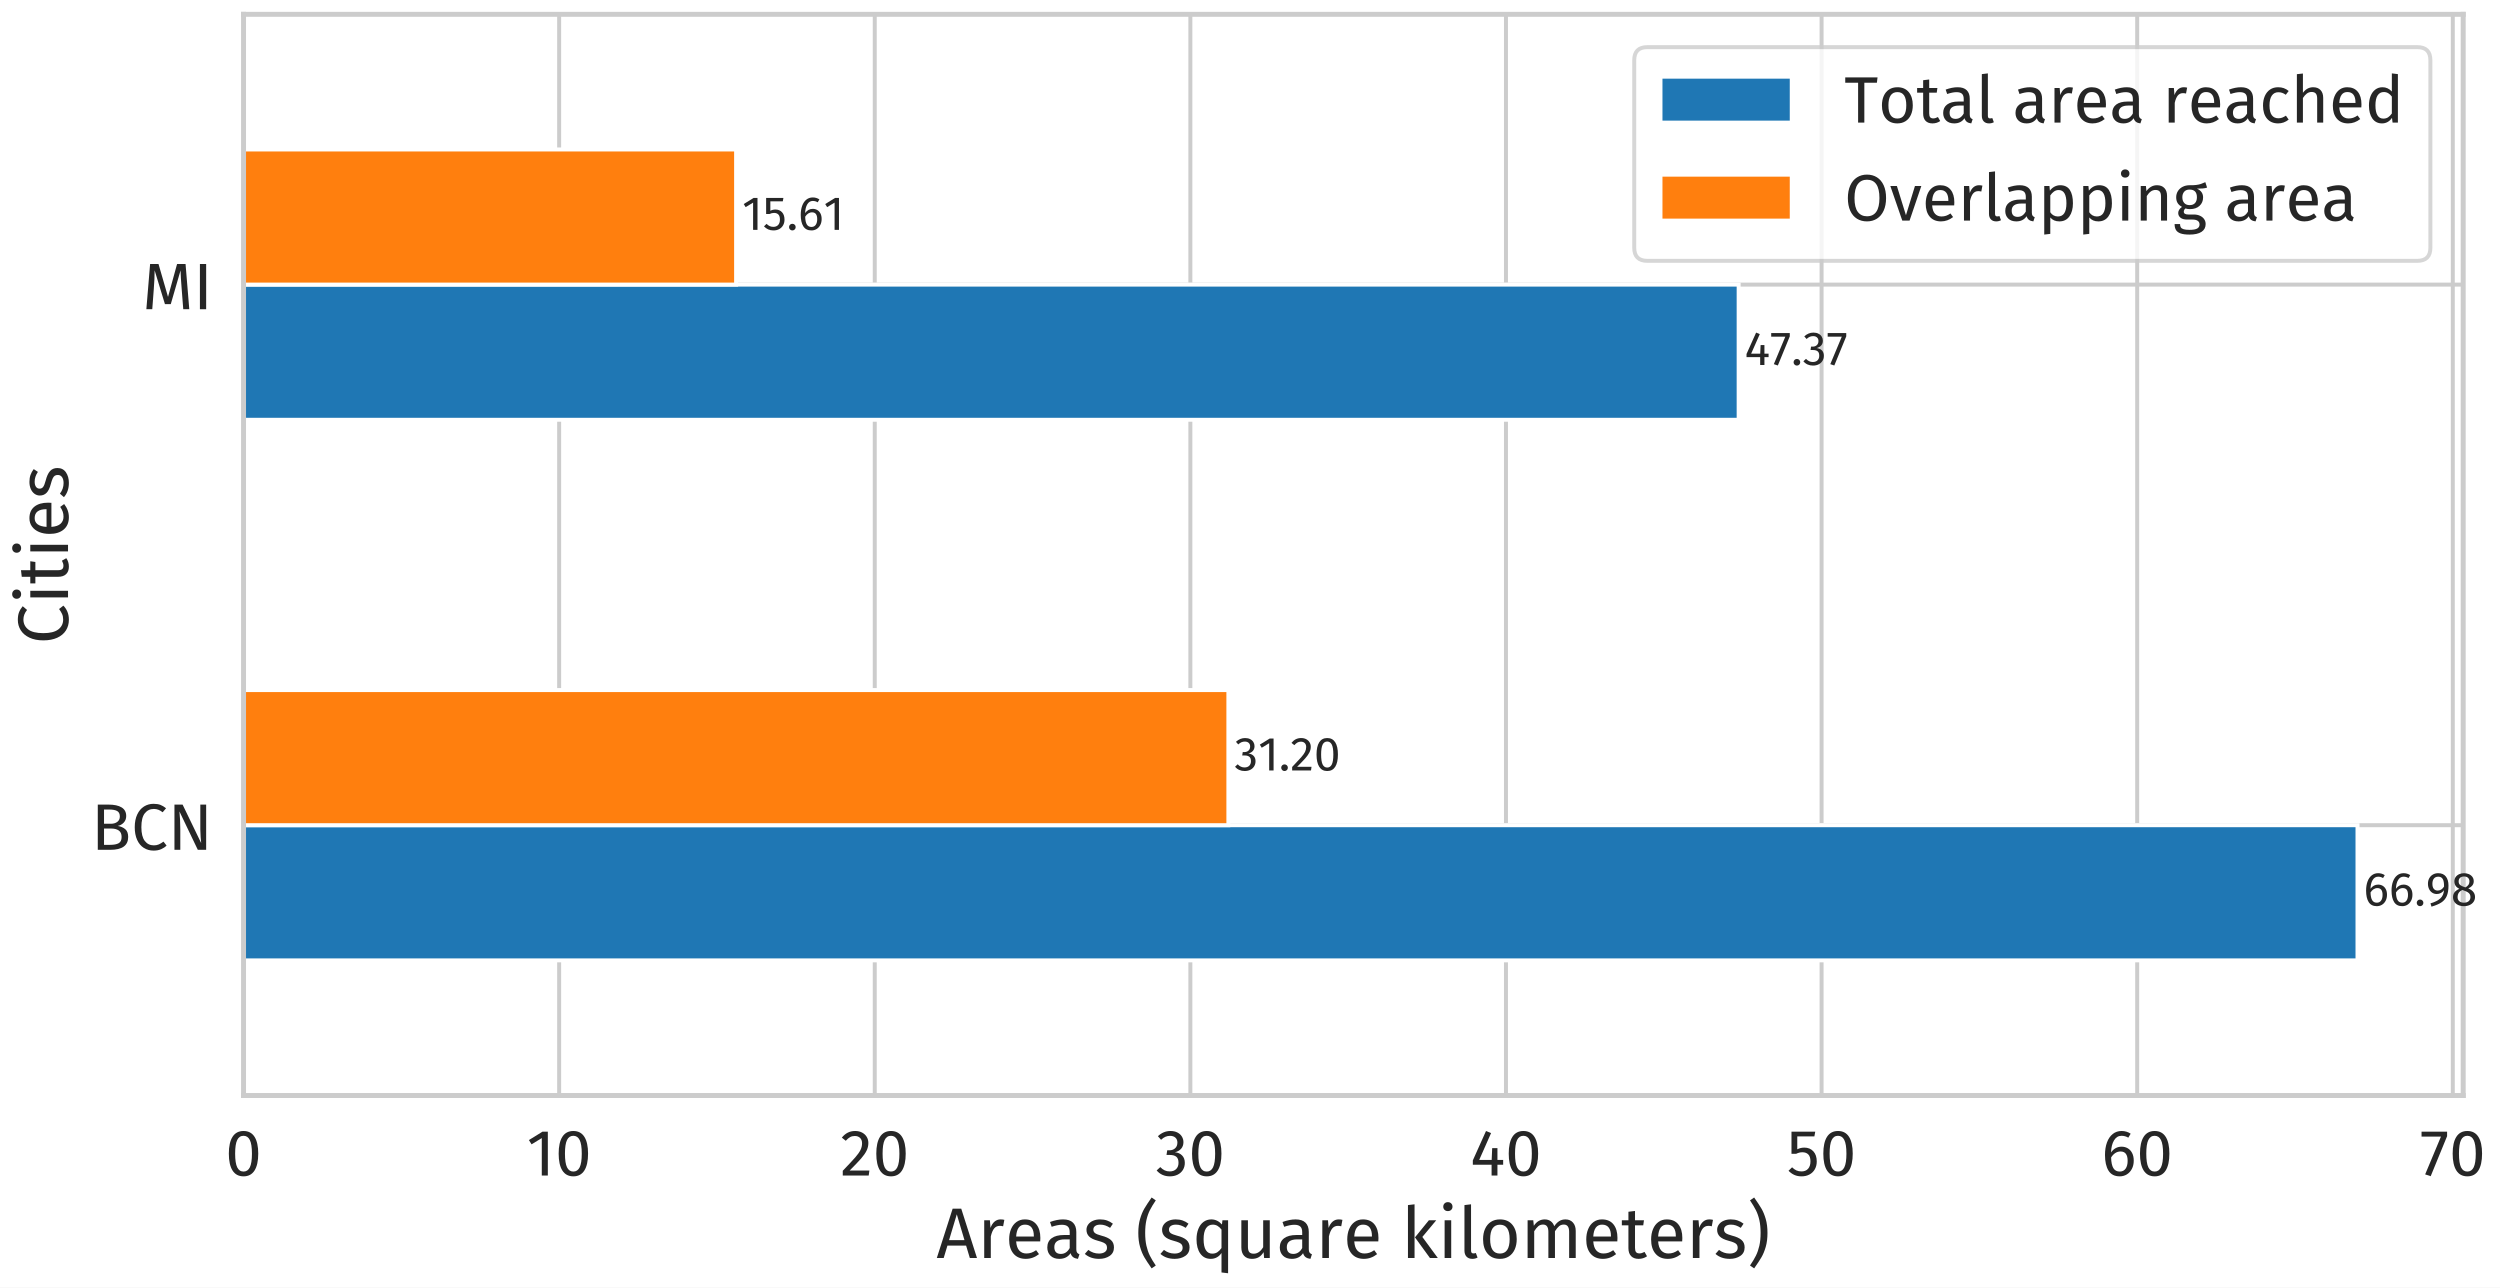
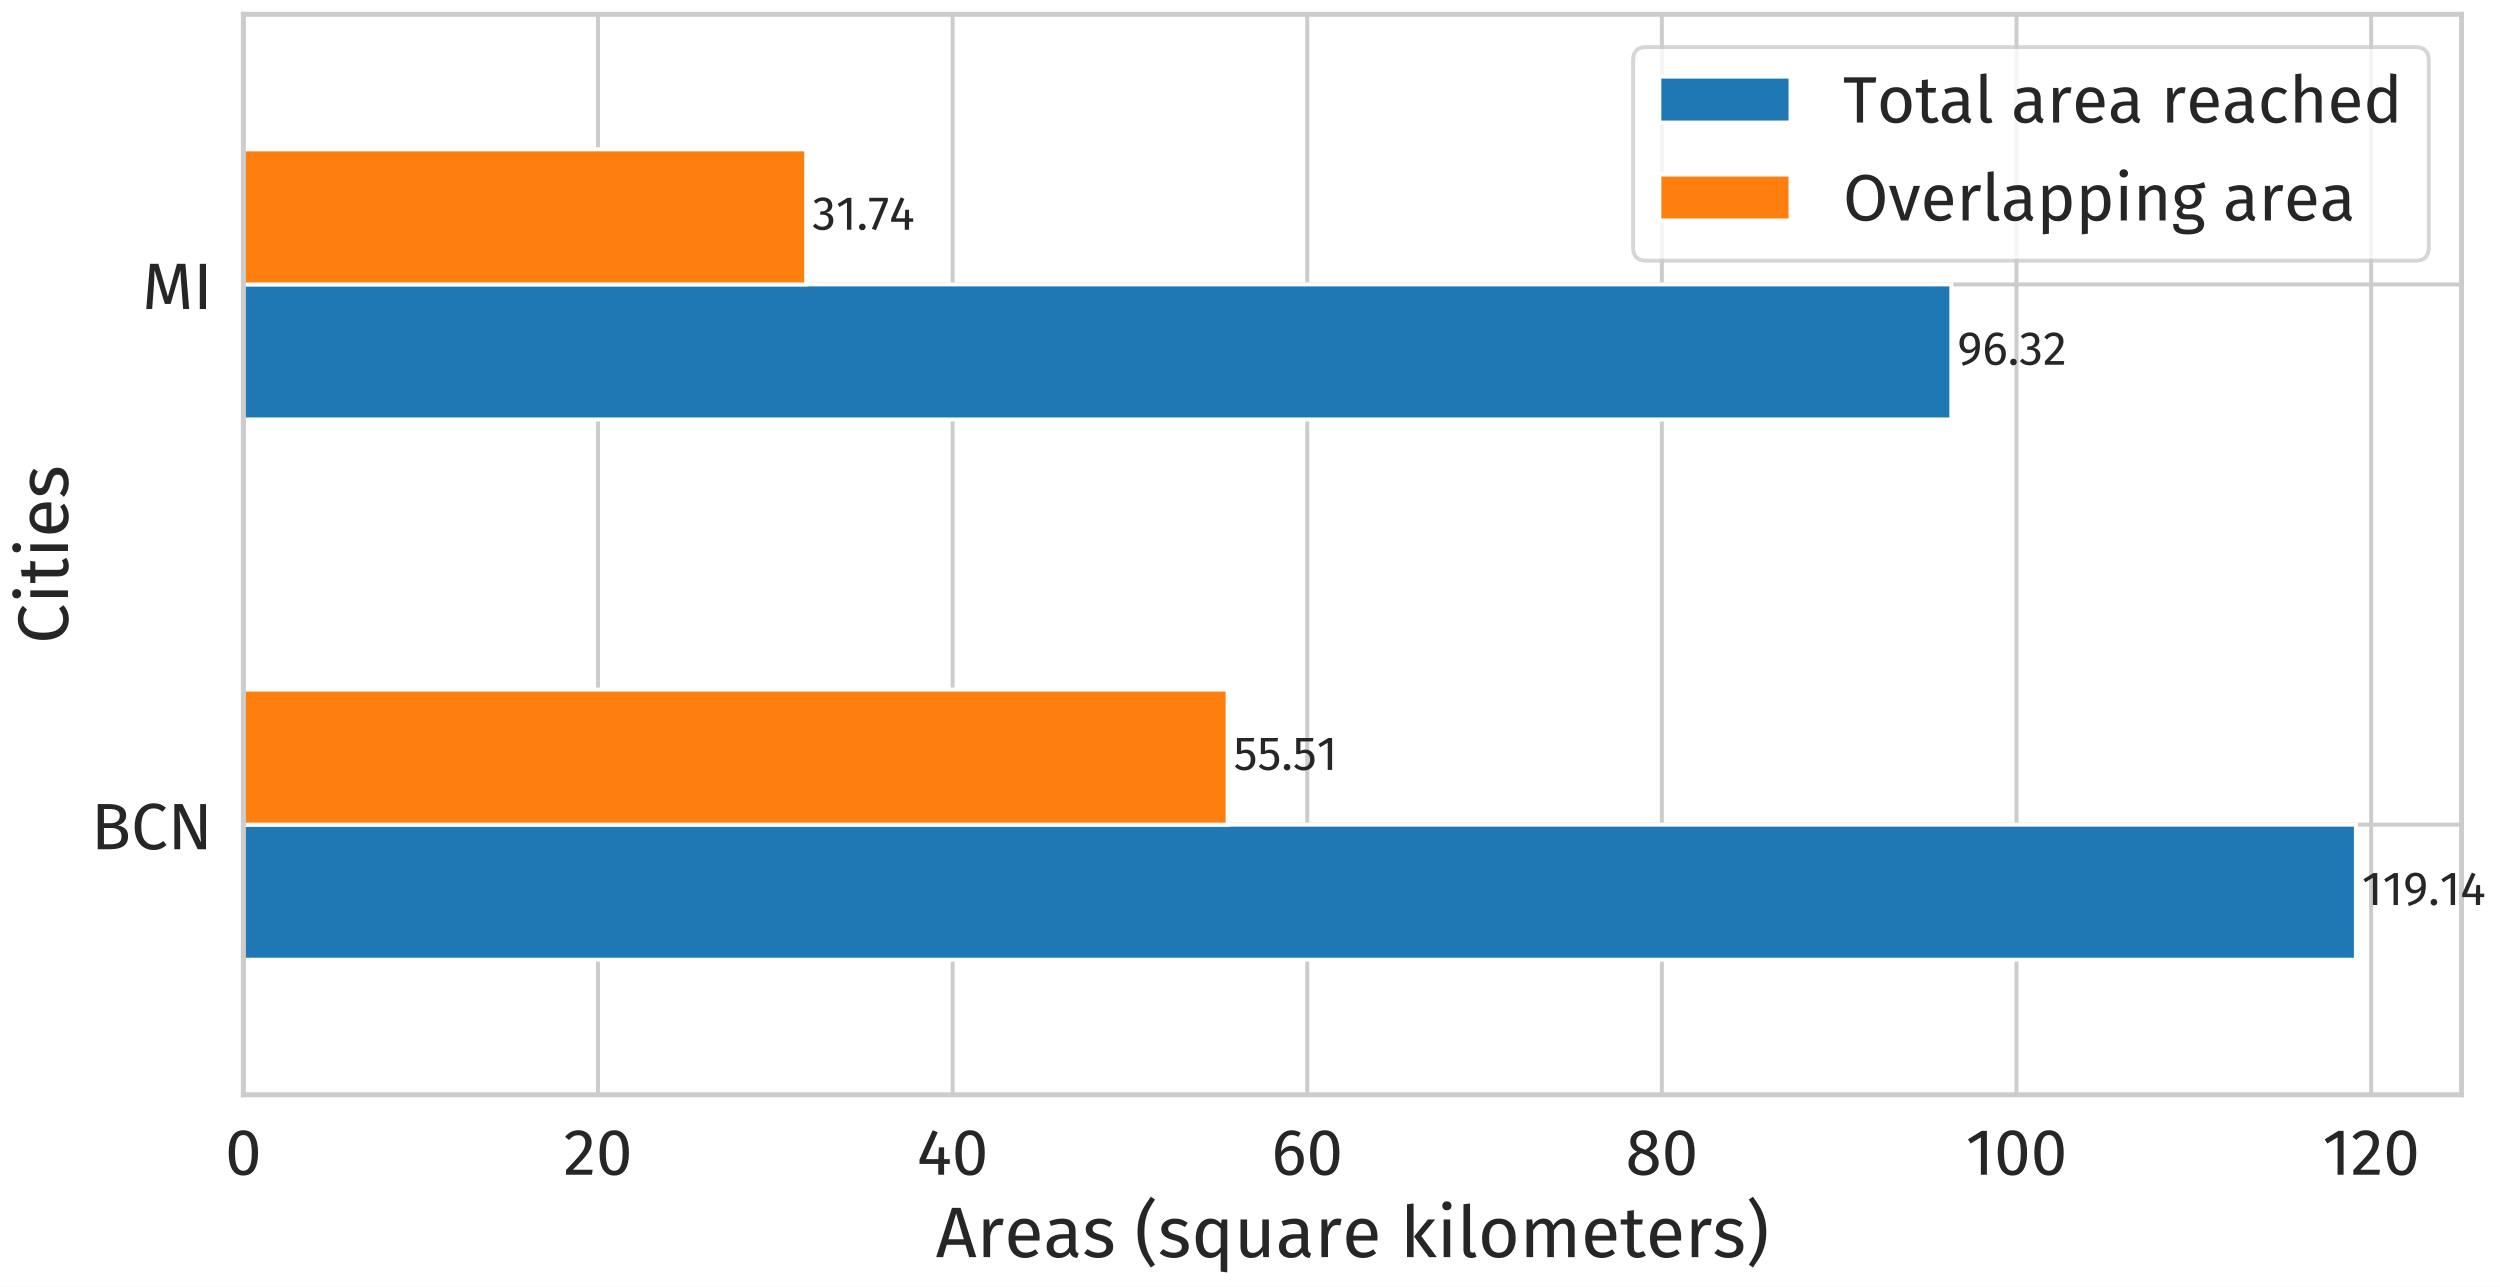
- <svg xmlns="http://www.w3.org/2000/svg" xmlns:xlink="http://www.w3.org/1999/xlink" height="647.365pt" version="1.1" viewBox="0 0 1256.951 647.365" width="1256.951pt">
+ <svg xmlns="http://www.w3.org/2000/svg" xmlns:xlink="http://www.w3.org/1999/xlink" height="647.365pt" version="1.1" viewBox="0 0 1257.807 647.365" width="1257.807pt">
  <defs>
    <style type="text/css">*{stroke-linecap:butt;stroke-linejoin:round;}</style>
  </defs>
  <g id="figure_1">
    <g id="patch_1">
-       <path d="M 0 647.365  L 1256.951 647.365  L 1256.951 0  L 0 0  z " style="fill:#ffffff;" />
+       <path d="M 0 647.365  L 1257.807 647.365  L 1257.807 0  L 0 0  z " style="fill:#ffffff;" />
    </g>
    <g id="axes_1">
      <g id="patch_2">
        <path d="M 122.448 550.8  L 1238.448 550.8  L 1238.448 7.2  L 122.448 7.2  z " style="fill:#ffffff;" />
      </g>
      <g id="matplotlib.axis_1">
        <g id="xtick_1">
          <g id="line2d_1">
-             <path clip-path="url(#pcc159bc11c)" d="M 122.448 550.8  L 122.448 7.2  " style="fill:none;stroke:#cccccc;stroke-linecap:round;stroke-width:2;" />
+             <path clip-path="url(#p131c84bd1e)" d="M 122.448 550.8  L 122.448 7.2  " style="fill:none;stroke:#cccccc;stroke-linecap:round;stroke-width:2;" />
          </g>
          <g id="text_1">
            <g style="fill:#262626;" transform="translate(113.2413 591.05)scale(0.33 -0.33)">
              <defs>
                <path d="M 1786 4346  Q 2496 4346 2857 3779  Q 3219 3213 3219 2138  Q 3219 1062 2857 492  Q 2496 -77 1786 -77  Q 1075 -77 713 492  Q 352 1062 352 2138  Q 352 3213 713 3779  Q 1075 4346 1786 4346  z M 1786 3878  Q 1370 3878 1168 3468  Q 966 3059 966 2138  Q 966 1216 1168 803  Q 1370 390 1786 390  Q 2195 390 2400 803  Q 2605 1216 2605 2138  Q 2605 3053 2400 3465  Q 2195 3878 1786 3878  z " id="FiraSans-Regular-30" transform="scale(0.015625)" />
              </defs>
              <use xlink:href="#FiraSans-Regular-30" />
            </g>
          </g>
        </g>
        <g id="xtick_2">
          <g id="line2d_2">
-             <path clip-path="url(#pcc159bc11c)" d="M 281.129 550.8  L 281.129 7.2  " style="fill:none;stroke:#cccccc;stroke-linecap:round;stroke-width:2;" />
+             <path clip-path="url(#p131c84bd1e)" d="M 300.868 550.8  L 300.868 7.2  " style="fill:none;stroke:#cccccc;stroke-linecap:round;stroke-width:2;" />
          </g>
          <g id="text_2">
-             <g style="fill:#262626;" transform="translate(264.7788 591.05)scale(0.33 -0.33)">
+             <g style="fill:#262626;" transform="translate(283.4945 591.05)scale(0.33 -0.33)">
+               <defs>
+                 <path d="M 1459 4346  Q 1843 4346 2134 4192  Q 2426 4038 2586 3772  Q 2746 3507 2746 3174  Q 2746 2784 2570 2425  Q 2394 2067 2029 1651  Q 1664 1235 922 493  L 2848 493  L 2778 0  L 250 0  L 250 467  Q 1107 1357 1465 1769  Q 1824 2182 1977 2489  Q 2131 2797 2131 3149  Q 2131 3482 1939 3670  Q 1747 3859 1427 3859  Q 1165 3859 966 3750  Q 768 3642 544 3392  L 160 3699  Q 422 4026 742 4186  Q 1062 4346 1459 4346  z " id="FiraSans-Regular-32" transform="scale(0.015625)" />
+               </defs>
+               <use xlink:href="#FiraSans-Regular-32" />
+               <use x="49.5" xlink:href="#FiraSans-Regular-30" />
+             </g>
+           </g>
+         </g>
+         <g id="xtick_3">
+           <g id="line2d_3">
+             <path clip-path="url(#p131c84bd1e)" d="M 479.289 550.8  L 479.289 7.2  " style="fill:none;stroke:#cccccc;stroke-linecap:round;stroke-width:2;" />
+           </g>
+           <g id="text_3">
+             <g style="fill:#262626;" transform="translate(461.3041 591.05)scale(0.33 -0.33)">
+               <defs>
+                 <path d="M 3213 1523  L 3213 1056  L 2656 1056  L 2656 0  L 2086 0  L 2086 1056  L 256 1056  L 256 1478  L 1542 4346  L 2035 4141  L 877 1523  L 2093 1523  L 2144 2675  L 2656 2675  L 2656 1523  L 3213 1523  z " id="FiraSans-Regular-34" transform="scale(0.015625)" />
+               </defs>
+               <use xlink:href="#FiraSans-Regular-34" />
+               <use x="53.2" xlink:href="#FiraSans-Regular-30" />
+             </g>
+           </g>
+         </g>
+         <g id="xtick_4">
+           <g id="line2d_4">
+             <path clip-path="url(#p131c84bd1e)" d="M 657.71 550.8  L 657.71 7.2  " style="fill:none;stroke:#cccccc;stroke-linecap:round;stroke-width:2;" />
+           </g>
+           <g id="text_4">
+             <g style="fill:#262626;" transform="translate(639.7093 591.05)scale(0.33 -0.33)">
+               <defs>
+                 <path d="M 1971 2816  Q 2298 2816 2566 2662  Q 2835 2509 2995 2201  Q 3155 1894 3155 1453  Q 3155 998 2972 649  Q 2790 301 2480 112  Q 2170 -77 1792 -77  Q 1043 -77 697 476  Q 352 1030 352 2010  Q 352 2707 547 3235  Q 742 3763 1107 4054  Q 1472 4346 1971 4346  Q 2458 4346 2854 4083  L 2624 3693  Q 2323 3878 1965 3878  Q 1504 3878 1235 3436  Q 966 2995 941 2253  Q 1338 2816 1971 2816  z M 1792 390  Q 2163 390 2361 672  Q 2560 954 2560 1434  Q 2560 2349 1869 2349  Q 1587 2349 1350 2192  Q 1114 2035 947 1760  Q 966 1056 1168 723  Q 1370 390 1792 390  z " id="FiraSans-Regular-36" transform="scale(0.015625)" />
+               </defs>
+               <use xlink:href="#FiraSans-Regular-36" />
+               <use x="53.3" xlink:href="#FiraSans-Regular-30" />
+             </g>
+           </g>
+         </g>
+         <g id="xtick_5">
+           <g id="line2d_5">
+             <path clip-path="url(#p131c84bd1e)" d="M 836.13 550.8  L 836.13 7.2  " style="fill:none;stroke:#cccccc;stroke-linecap:round;stroke-width:2;" />
+           </g>
+           <g id="text_5">
+             <g style="fill:#262626;" transform="translate(817.8335 591.05)scale(0.33 -0.33)">
+               <defs>
+                 <path d="M 2336 2298  Q 3238 1933 3238 1146  Q 3238 794 3049 515  Q 2861 237 2521 80  Q 2182 -77 1754 -77  Q 1318 -77 985 76  Q 653 230 470 505  Q 288 781 288 1133  Q 288 1530 502 1798  Q 717 2067 1133 2246  Q 794 2419 630 2665  Q 467 2912 467 3245  Q 467 3590 649 3840  Q 832 4090 1129 4218  Q 1427 4346 1766 4346  Q 2099 4346 2396 4224  Q 2694 4102 2880 3856  Q 3066 3610 3066 3264  Q 3066 2944 2886 2713  Q 2707 2483 2336 2298  z M 1766 3904  Q 1434 3904 1238 3731  Q 1043 3558 1043 3238  Q 1043 2931 1232 2771  Q 1421 2611 1837 2477  L 1946 2438  Q 2234 2605 2362 2790  Q 2490 2976 2490 3245  Q 2490 3546 2301 3725  Q 2112 3904 1766 3904  z M 1760 390  Q 2157 390 2390 595  Q 2624 800 2624 1139  Q 2624 1370 2534 1526  Q 2445 1683 2246 1801  Q 2048 1920 1690 2042  L 1530 2099  Q 1210 1946 1056 1712  Q 902 1478 902 1133  Q 902 781 1132 585  Q 1363 390 1760 390  z " id="FiraSans-Regular-38" transform="scale(0.015625)" />
+               </defs>
+               <use xlink:href="#FiraSans-Regular-38" />
+               <use x="55.1" xlink:href="#FiraSans-Regular-30" />
+             </g>
+           </g>
+         </g>
+         <g id="xtick_6">
+           <g id="line2d_6">
+             <path clip-path="url(#p131c84bd1e)" d="M 1014.551 550.8  L 1014.551 7.2  " style="fill:none;stroke:#cccccc;stroke-linecap:round;stroke-width:2;" />
+           </g>
+           <g id="text_6">
+             <g style="fill:#262626;" transform="translate(988.9942 591.05)scale(0.33 -0.33)">
              <defs>
                <path d="M 2067 4282  L 2067 0  L 1478 0  L 1478 3654  L 480 3046  L 224 3462  L 1549 4282  L 2067 4282  z " id="FiraSans-Regular-31" transform="scale(0.015625)" />
              </defs>
              <use xlink:href="#FiraSans-Regular-31" />
              <use x="43.3" xlink:href="#FiraSans-Regular-30" />
-             </g>
-           </g>
-         </g>
-         <g id="xtick_3">
-           <g id="line2d_3">
-             <path clip-path="url(#pcc159bc11c)" d="M 439.811 550.8  L 439.811 7.2  " style="fill:none;stroke:#cccccc;stroke-linecap:round;stroke-width:2;" />
-           </g>
-           <g id="text_3">
-             <g style="fill:#262626;" transform="translate(422.4367 591.05)scale(0.33 -0.33)">
-               <defs>
-                 <path d="M 1459 4346  Q 1843 4346 2134 4192  Q 2426 4038 2586 3772  Q 2746 3507 2746 3174  Q 2746 2784 2570 2425  Q 2394 2067 2029 1651  Q 1664 1235 922 493  L 2848 493  L 2778 0  L 250 0  L 250 467  Q 1107 1357 1465 1769  Q 1824 2182 1977 2489  Q 2131 2797 2131 3149  Q 2131 3482 1939 3670  Q 1747 3859 1427 3859  Q 1165 3859 966 3750  Q 768 3642 544 3392  L 160 3699  Q 422 4026 742 4186  Q 1062 4346 1459 4346  z " id="FiraSans-Regular-32" transform="scale(0.015625)" />
-               </defs>
-               <use xlink:href="#FiraSans-Regular-32" />
-               <use x="49.5" xlink:href="#FiraSans-Regular-30" />
-             </g>
-           </g>
-         </g>
-         <g id="xtick_4">
-           <g id="line2d_4">
-             <path clip-path="url(#pcc159bc11c)" d="M 598.492 550.8  L 598.492 7.2  " style="fill:none;stroke:#cccccc;stroke-linecap:round;stroke-width:2;" />
-           </g>
-           <g id="text_4">
-             <g style="fill:#262626;" transform="translate(581.051 591.05)scale(0.33 -0.33)">
-               <defs>
-                 <path d="M 1440 4346  Q 1837 4346 2121 4198  Q 2406 4051 2556 3801  Q 2707 3552 2707 3258  Q 2707 2867 2480 2614  Q 2253 2362 1875 2272  Q 2304 2234 2573 1965  Q 2842 1696 2842 1235  Q 2842 864 2662 563  Q 2483 262 2150 92  Q 1818 -77 1382 -77  Q 992 -77 665 67  Q 339 211 96 499  L 448 826  Q 659 608 880 505  Q 1101 403 1363 403  Q 1766 403 1996 630  Q 2227 858 2227 1242  Q 2227 1664 2009 1837  Q 1792 2010 1376 2010  L 1056 2010  L 1126 2464  L 1344 2464  Q 1677 2464 1897 2662  Q 2118 2861 2118 3219  Q 2118 3520 1926 3696  Q 1734 3872 1408 3872  Q 1158 3872 950 3782  Q 742 3693 525 3488  L 218 3840  Q 762 4346 1440 4346  z " id="FiraSans-Regular-33" transform="scale(0.015625)" />
-               </defs>
-               <use xlink:href="#FiraSans-Regular-33" />
-               <use x="49.9" xlink:href="#FiraSans-Regular-30" />
-             </g>
-           </g>
-         </g>
-         <g id="xtick_5">
-           <g id="line2d_5">
-             <path clip-path="url(#pcc159bc11c)" d="M 757.173 550.8  L 757.173 7.2  " style="fill:none;stroke:#cccccc;stroke-linecap:round;stroke-width:2;" />
-           </g>
-           <g id="text_5">
-             <g style="fill:#262626;" transform="translate(739.1885 591.05)scale(0.33 -0.33)">
-               <defs>
-                 <path d="M 3213 1523  L 3213 1056  L 2656 1056  L 2656 0  L 2086 0  L 2086 1056  L 256 1056  L 256 1478  L 1542 4346  L 2035 4141  L 877 1523  L 2093 1523  L 2144 2675  L 2656 2675  L 2656 1523  L 3213 1523  z " id="FiraSans-Regular-34" transform="scale(0.015625)" />
-               </defs>
-               <use xlink:href="#FiraSans-Regular-34" />
-               <use x="53.2" xlink:href="#FiraSans-Regular-30" />
-             </g>
-           </g>
-         </g>
-         <g id="xtick_6">
-           <g id="line2d_6">
-             <path clip-path="url(#pcc159bc11c)" d="M 915.855 550.8  L 915.855 7.2  " style="fill:none;stroke:#cccccc;stroke-linecap:round;stroke-width:2;" />
-           </g>
-           <g id="text_6">
-             <g style="fill:#262626;" transform="translate(898.3829 591.05)scale(0.33 -0.33)">
-               <defs>
-                 <path d="M 2688 3821  L 1018 3821  L 1018 2560  Q 1344 2726 1702 2726  Q 2253 2726 2585 2364  Q 2918 2003 2918 1370  Q 2918 947 2732 617  Q 2547 288 2211 105  Q 1875 -77 1434 -77  Q 1043 -77 736 60  Q 429 198 166 467  L 512 806  Q 717 602 934 502  Q 1152 403 1427 403  Q 1837 403 2070 659  Q 2304 915 2304 1382  Q 2304 1850 2093 2061  Q 1882 2272 1523 2272  Q 1357 2272 1216 2237  Q 1075 2202 915 2125  L 454 2125  L 454 4282  L 2771 4282  L 2688 3821  z " id="FiraSans-Regular-35" transform="scale(0.015625)" />
-               </defs>
-               <use xlink:href="#FiraSans-Regular-35" />
-               <use x="50.1" xlink:href="#FiraSans-Regular-30" />
+               <use x="99.1" xlink:href="#FiraSans-Regular-30" />
            </g>
          </g>
        </g>
        <g id="xtick_7">
          <g id="line2d_7">
-             <path clip-path="url(#pcc159bc11c)" d="M 1074.536 550.8  L 1074.536 7.2  " style="fill:none;stroke:#cccccc;stroke-linecap:round;stroke-width:2;" />
+             <path clip-path="url(#p131c84bd1e)" d="M 1192.972 550.8  L 1192.972 7.2  " style="fill:none;stroke:#cccccc;stroke-linecap:round;stroke-width:2;" />
          </g>
          <g id="text_7">
-             <g style="fill:#262626;" transform="translate(1056.536 591.05)scale(0.33 -0.33)">
-               <defs>
-                 <path d="M 1971 2816  Q 2298 2816 2566 2662  Q 2835 2509 2995 2201  Q 3155 1894 3155 1453  Q 3155 998 2972 649  Q 2790 301 2480 112  Q 2170 -77 1792 -77  Q 1043 -77 697 476  Q 352 1030 352 2010  Q 352 2707 547 3235  Q 742 3763 1107 4054  Q 1472 4346 1971 4346  Q 2458 4346 2854 4083  L 2624 3693  Q 2323 3878 1965 3878  Q 1504 3878 1235 3436  Q 966 2995 941 2253  Q 1338 2816 1971 2816  z M 1792 390  Q 2163 390 2361 672  Q 2560 954 2560 1434  Q 2560 2349 1869 2349  Q 1587 2349 1350 2192  Q 1114 2035 947 1760  Q 966 1056 1168 723  Q 1370 390 1792 390  z " id="FiraSans-Regular-36" transform="scale(0.015625)" />
-               </defs>
-               <use xlink:href="#FiraSans-Regular-36" />
-               <use x="53.3" xlink:href="#FiraSans-Regular-30" />
-             </g>
-           </g>
-         </g>
-         <g id="xtick_8">
-           <g id="line2d_8">
-             <path clip-path="url(#pcc159bc11c)" d="M 1233.218 550.8  L 1233.218 7.2  " style="fill:none;stroke:#cccccc;stroke-linecap:round;stroke-width:2;" />
-           </g>
-           <g id="text_8">
-             <g style="fill:#262626;" transform="translate(1216.684 591.05)scale(0.33 -0.33)">
-               <defs>
-                 <path d="M 2650 4282  L 2650 3840  L 1050 -64  L 512 115  L 2054 3802  L 160 3802  L 160 4282  L 2650 4282  z " id="FiraSans-Regular-37" transform="scale(0.015625)" />
-               </defs>
-               <use xlink:href="#FiraSans-Regular-37" />
-               <use x="44.4" xlink:href="#FiraSans-Regular-30" />
-             </g>
-           </g>
-         </g>
-         <g id="text_9">
+             <g style="fill:#262626;" transform="translate(1168.454 591.05)scale(0.33 -0.33)">
+               <use xlink:href="#FiraSans-Regular-31" />
+               <use x="43.3" xlink:href="#FiraSans-Regular-32" />
+               <use x="92.8" xlink:href="#FiraSans-Regular-30" />
+             </g>
+           </g>
+         </g>
+         <g id="text_8">
          <g style="fill:#262626;" transform="translate(470.7984 632.498)scale(0.36 -0.36)">
            <defs>
              <path d="M 2989 0  L 2656 1107  L 986 1107  L 653 0  L 38 0  L 1453 4410  L 2221 4410  L 3629 0  L 2989 0  z M 1133 1600  L 2509 1600  L 1824 3904  L 1133 1600  z " id="FiraSans-Regular-41" transform="scale(0.015625)" />
              <path d="M 2074 3450  Q 2253 3450 2406 3411  L 2298 2835  Q 2144 2874 2003 2874  Q 1690 2874 1498 2643  Q 1306 2413 1197 1926  L 1197 0  L 608 0  L 608 3373  L 1114 3373  L 1171 2688  Q 1306 3066 1536 3258  Q 1766 3450 2074 3450  z " id="FiraSans-Regular-72" transform="scale(0.015625)" />
              <path d="M 3155 1786  Q 3155 1638 3142 1485  L 992 1485  Q 1030 928 1273 665  Q 1517 403 1901 403  Q 2144 403 2349 473  Q 2554 544 2778 698  L 3034 346  Q 2496 -77 1856 -77  Q 1152 -77 758 384  Q 365 845 365 1651  Q 365 2176 534 2582  Q 704 2989 1021 3219  Q 1338 3450 1766 3450  Q 2438 3450 2796 3008  Q 3155 2566 3155 1786  z M 2573 1958  Q 2573 2458 2374 2720  Q 2176 2982 1779 2982  Q 1056 2982 992 1920  L 2573 1920  L 2573 1958  z " id="FiraSans-Regular-65" transform="scale(0.015625)" />
              <path d="M 2880 787  Q 2880 582 2950 483  Q 3021 384 3162 333  L 3027 -77  Q 2765 -45 2605 70  Q 2445 186 2368 429  Q 2029 -77 1363 -77  Q 864 -77 576 204  Q 288 486 288 941  Q 288 1478 675 1766  Q 1062 2054 1773 2054  L 2291 2054  L 2291 2304  Q 2291 2662 2118 2816  Q 1946 2970 1587 2970  Q 1216 2970 678 2790  L 531 3219  Q 1158 3450 1696 3450  Q 2291 3450 2585 3158  Q 2880 2867 2880 2330  L 2880 787  z M 1498 365  Q 2003 365 2291 890  L 2291 1664  L 1850 1664  Q 915 1664 915 973  Q 915 672 1062 518  Q 1210 365 1498 365  z " id="FiraSans-Regular-61" transform="scale(0.015625)" />
              <path d="M 1523 3450  Q 1869 3450 2144 3354  Q 2419 3258 2669 3066  L 2419 2694  Q 2189 2842 1981 2912  Q 1773 2982 1542 2982  Q 1254 2982 1088 2864  Q 922 2746 922 2541  Q 922 2336 1078 2221  Q 1235 2106 1645 1997  Q 2208 1856 2486 1613  Q 2765 1370 2765 947  Q 2765 448 2377 185  Q 1990 -77 1434 -77  Q 666 -77 160 365  L 474 723  Q 902 397 1421 397  Q 1754 397 1949 534  Q 2144 672 2144 909  Q 2144 1082 2073 1187  Q 2003 1293 1830 1373  Q 1658 1453 1325 1542  Q 787 1683 547 1920  Q 307 2157 307 2522  Q 307 2784 464 2998  Q 621 3213 899 3331  Q 1178 3450 1523 3450  z " id="FiraSans-Regular-73" transform="scale(0.015625)" />
              <path id="FiraSans-Regular-20" transform="scale(0.015625)" />
              <path d="M 1818 5152  Q 1485 4659 1289 4272  Q 1094 3885 982 3392  Q 870 2899 870 2240  Q 870 1587 982 1094  Q 1094 602 1289 208  Q 1485 -186 1818 -672  L 1446 -928  Q 1024 -326 797 61  Q 570 448 413 989  Q 256 1530 256 2240  Q 256 2950 413 3491  Q 570 4032 797 4419  Q 1024 4806 1446 5408  L 1818 5152  z " id="FiraSans-Regular-28" transform="scale(0.015625)" />
              <path d="M 3219 3373  L 3219 -1363  L 2630 -1293  L 2630 448  Q 2464 198 2217 60  Q 1971 -77 1670 -77  Q 1069 -77 733 396  Q 397 870 397 1670  Q 397 2189 557 2592  Q 717 2995 1017 3222  Q 1318 3450 1722 3450  Q 2259 3450 2669 2995  L 2714 3373  L 3219 3373  z M 1798 390  Q 2067 390 2259 515  Q 2451 640 2630 890  L 2630 2541  Q 2464 2758 2275 2870  Q 2086 2982 1850 2982  Q 1459 2982 1244 2656  Q 1030 2330 1030 1683  Q 1030 1030 1228 710  Q 1427 390 1798 390  z " id="FiraSans-Regular-71" transform="scale(0.015625)" />
              <path d="M 3117 0  L 2611 0  L 2566 525  Q 2374 211 2124 67  Q 1875 -77 1517 -77  Q 1075 -77 825 192  Q 576 461 576 954  L 576 3373  L 1165 3373  L 1165 1018  Q 1165 672 1286 528  Q 1408 384 1683 384  Q 2176 384 2528 966  L 2528 3373  L 3117 3373  L 3117 0  z " id="FiraSans-Regular-75" transform="scale(0.015625)" />
              <path d="M 1197 4800  L 1197 0  L 608 0  L 608 4730  L 1197 4800  z M 3136 3373  L 1894 1882  L 3277 0  L 2573 0  L 1235 1843  L 2477 3373  L 3136 3373  z " id="FiraSans-Regular-6b" transform="scale(0.015625)" />
              <path d="M 1197 3373  L 1197 0  L 608 0  L 608 3373  L 1197 3373  z M 896 4992  Q 1082 4992 1197 4877  Q 1312 4762 1312 4589  Q 1312 4416 1197 4304  Q 1082 4192 896 4192  Q 717 4192 601 4304  Q 486 4416 486 4589  Q 486 4762 601 4877  Q 717 4992 896 4992  z " id="FiraSans-Regular-69" transform="scale(0.015625)" />
              <path d="M 1280 -77  Q 954 -77 765 118  Q 576 314 576 666  L 576 4730  L 1165 4800  L 1165 678  Q 1165 538 1213 474  Q 1261 410 1376 410  Q 1498 410 1594 448  L 1747 38  Q 1536 -77 1280 -77  z " id="FiraSans-Regular-6c" transform="scale(0.015625)" />
              <path d="M 1875 3450  Q 2586 3450 2979 2976  Q 3373 2502 3373 1690  Q 3373 1165 3193 765  Q 3014 365 2675 144  Q 2336 -77 1869 -77  Q 1158 -77 761 396  Q 365 870 365 1683  Q 365 2208 544 2608  Q 723 3008 1062 3229  Q 1402 3450 1875 3450  z M 1875 2976  Q 998 2976 998 1683  Q 998 397 1869 397  Q 2739 397 2739 1690  Q 2739 2976 1875 2976  z " id="FiraSans-Regular-6f" transform="scale(0.015625)" />
              <path d="M 3994 3450  Q 4410 3450 4659 3171  Q 4909 2893 4909 2419  L 4909 0  L 4320 0  L 4320 2336  Q 4320 2989 3846 2989  Q 3597 2989 3424 2845  Q 3251 2701 3053 2394  L 3053 0  L 2464 0  L 2464 2336  Q 2464 2989 1990 2989  Q 1734 2989 1561 2841  Q 1389 2694 1197 2394  L 1197 0  L 608 0  L 608 3373  L 1114 3373  L 1165 2880  Q 1542 3450 2138 3450  Q 2451 3450 2672 3290  Q 2893 3130 2989 2842  Q 3187 3136 3427 3293  Q 3667 3450 3994 3450  z " id="FiraSans-Regular-6d" transform="scale(0.015625)" />
              <path d="M 2310 154  Q 1978 -77 1555 -77  Q 1126 -77 886 169  Q 646 416 646 883  L 646 2918  L 58 2918  L 58 3373  L 646 3373  L 646 4134  L 1235 4205  L 1235 3373  L 2035 3373  L 1971 2918  L 1235 2918  L 1235 909  Q 1235 646 1328 528  Q 1421 410 1638 410  Q 1837 410 2086 544  L 2310 154  z " id="FiraSans-Regular-74" transform="scale(0.015625)" />
              <path d="M 627 5408  Q 1050 4806 1277 4419  Q 1504 4032 1661 3491  Q 1818 2950 1818 2240  Q 1818 1530 1661 989  Q 1504 448 1277 61  Q 1050 -326 627 -928  L 256 -672  Q 589 -186 784 208  Q 979 602 1091 1094  Q 1203 1587 1203 2240  Q 1203 2899 1091 3392  Q 979 3885 784 4272  Q 589 4659 256 5152  L 627 5408  z " id="FiraSans-Regular-29" transform="scale(0.015625)" />
            </defs>
            <use xlink:href="#FiraSans-Regular-41" />
            <use x="57.3" xlink:href="#FiraSans-Regular-72" />
            <use x="95.9" xlink:href="#FiraSans-Regular-65" />
            <use x="150.4" xlink:href="#FiraSans-Regular-61" />
            <use x="204.8" xlink:href="#FiraSans-Regular-73" />
            <use x="251.5" xlink:href="#FiraSans-Regular-20" />
            <use x="278" xlink:href="#FiraSans-Regular-28" />
            <use x="310.4" xlink:href="#FiraSans-Regular-73" />
            <use x="357.1" xlink:href="#FiraSans-Regular-71" />
            <use x="416.9" xlink:href="#FiraSans-Regular-75" />
            <use x="475.1" xlink:href="#FiraSans-Regular-61" />
            <use x="529.5" xlink:href="#FiraSans-Regular-72" />
            <use x="568.1" xlink:href="#FiraSans-Regular-65" />
            <use x="622.6" xlink:href="#FiraSans-Regular-20" />
            <use x="649.1" xlink:href="#FiraSans-Regular-6b" />
            <use x="700.3" xlink:href="#FiraSans-Regular-69" />
            <use x="728.5" xlink:href="#FiraSans-Regular-6c" />
            <use x="757.8" xlink:href="#FiraSans-Regular-6f" />
            <use x="816.2" xlink:href="#FiraSans-Regular-6d" />
            <use x="901.9" xlink:href="#FiraSans-Regular-65" />
            <use x="956.4" xlink:href="#FiraSans-Regular-74" />
            <use x="992.5" xlink:href="#FiraSans-Regular-65" />
            <use x="1047" xlink:href="#FiraSans-Regular-72" />
            <use x="1085.6" xlink:href="#FiraSans-Regular-73" />
            <use x="1132.3" xlink:href="#FiraSans-Regular-29" />
          </g>
        </g>
      </g>
      <g id="matplotlib.axis_2">
        <g id="ytick_1">
-           <g id="line2d_9">
-             <path clip-path="url(#pcc159bc11c)" d="M 122.448 414.9  L 1238.448 414.9  " style="fill:none;stroke:#cccccc;stroke-linecap:round;stroke-width:2;" />
-           </g>
-           <g id="text_10">
+           <g id="line2d_8">
+             <path clip-path="url(#p131c84bd1e)" d="M 122.448 414.9  L 1238.448 414.9  " style="fill:none;stroke:#cccccc;stroke-linecap:round;stroke-width:2;" />
+           </g>
+           <g id="text_9">
            <g style="fill:#262626;" transform="translate(45.86688 427.275)scale(0.33 -0.33)">
              <defs>
                <path d="M 2586 2330  Q 3040 2253 3321 2009  Q 3603 1766 3603 1254  Q 3603 0 1856 0  L 640 0  L 640 4410  L 1683 4410  Q 2522 4410 2966 4134  Q 3411 3859 3411 3296  Q 3411 2912 3171 2656  Q 2931 2400 2586 2330  z M 1248 3930  L 1248 2541  L 1914 2541  Q 2298 2541 2544 2726  Q 2790 2912 2790 3251  Q 2790 3635 2531 3782  Q 2272 3930 1747 3930  L 1248 3930  z M 1856 486  Q 2394 486 2678 646  Q 2963 806 2963 1254  Q 2963 1690 2688 1882  Q 2413 2074 1971 2074  L 1248 2074  L 1248 486  L 1856 486  z " id="FiraSans-Regular-42" transform="scale(0.015625)" />
                <path d="M 2182 4486  Q 2579 4486 2851 4384  Q 3123 4282 3405 4051  L 3072 3661  Q 2669 3987 2221 3987  Q 1670 3987 1334 3564  Q 998 3142 998 2208  Q 998 1299 1331 867  Q 1664 435 2214 435  Q 2496 435 2707 531  Q 2918 627 3155 800  L 3456 416  Q 3251 205 2931 64  Q 2611 -77 2195 -77  Q 1658 -77 1238 188  Q 819 454 585 969  Q 352 1485 352 2208  Q 352 2931 595 3446  Q 838 3962 1254 4224  Q 1670 4486 2182 4486  z " id="FiraSans-Regular-43" transform="scale(0.015625)" />
                <path d="M 3731 0  L 2918 0  L 1126 3744  Q 1165 3302 1187 2928  Q 1210 2554 1210 2022  L 1210 0  L 640 0  L 640 4410  L 1434 4410  L 3245 659  Q 3226 826 3194 1242  Q 3162 1658 3162 2003  L 3162 4410  L 3731 4410  L 3731 0  z " id="FiraSans-Regular-4e" transform="scale(0.015625)" />
              </defs>
              <use xlink:href="#FiraSans-Regular-42" />
              <use x="60.8" xlink:href="#FiraSans-Regular-43" />
              <use x="116.8" xlink:href="#FiraSans-Regular-4e" />
            </g>
          </g>
        </g>
        <g id="ytick_2">
-           <g id="line2d_10">
-             <path clip-path="url(#pcc159bc11c)" d="M 122.448 143.1  L 1238.448 143.1  " style="fill:none;stroke:#cccccc;stroke-linecap:round;stroke-width:2;" />
-           </g>
-           <g id="text_11">
+           <g id="line2d_9">
+             <path clip-path="url(#p131c84bd1e)" d="M 122.448 143.1  L 1238.448 143.1  " style="fill:none;stroke:#cccccc;stroke-linecap:round;stroke-width:2;" />
+           </g>
+           <g id="text_10">
            <g style="fill:#262626;" transform="translate(71.53984 155.475)scale(0.33 -0.33)">
              <defs>
                <path d="M 4582 0  L 3994 0  L 3840 1990  Q 3744 3162 3731 3789  L 2778 499  L 2208 499  L 1203 3795  Q 1203 2995 1120 1946  L 973 0  L 397 0  L 762 4410  L 1581 4410  L 2509 1203  L 3392 4410  L 4218 4410  L 4582 0  z " id="FiraSans-Regular-4d" transform="scale(0.015625)" />
                <path d="M 1248 4410  L 1248 0  L 640 0  L 640 4410  L 1248 4410  z " id="FiraSans-Regular-49" transform="scale(0.015625)" />
              </defs>
              <use xlink:href="#FiraSans-Regular-4d" />
              <use x="77.8" xlink:href="#FiraSans-Regular-49" />
            </g>
          </g>
        </g>
-         <g id="text_12">
+         <g id="text_11">
          <g style="fill:#262626;" transform="translate(34.2 323.9466)rotate(-90)scale(0.36 -0.36)">
            <use xlink:href="#FiraSans-Regular-43" />
            <use x="56" xlink:href="#FiraSans-Regular-69" />
            <use x="84.2" xlink:href="#FiraSans-Regular-74" />
            <use x="120.3" xlink:href="#FiraSans-Regular-69" />
            <use x="148.5" xlink:href="#FiraSans-Regular-65" />
            <use x="203" xlink:href="#FiraSans-Regular-73" />
          </g>
        </g>
      </g>
      <g id="patch_3">
-         <path clip-path="url(#pcc159bc11c)" d="M 122.448 482.85  L 1185.305 482.85  L 1185.305 414.9  L 122.448 414.9  z " style="fill:#1f77b4;stroke:#ffffff;stroke-linejoin:miter;stroke-width:2;" />
+         <path clip-path="url(#p131c84bd1e)" d="M 122.448 482.85  L 1185.305 482.85  L 1185.305 414.9  L 122.448 414.9  z " style="fill:#1f77b4;stroke:#ffffff;stroke-linejoin:miter;stroke-width:2;" />
      </g>
      <g id="patch_4">
-         <path clip-path="url(#pcc159bc11c)" d="M 122.448 211.05  L 874.158 211.05  L 874.158 143.1  L 122.448 143.1  z " style="fill:#1f77b4;stroke:#ffffff;stroke-linejoin:miter;stroke-width:2;" />
+         <path clip-path="url(#p131c84bd1e)" d="M 122.448 211.05  L 981.754 211.05  L 981.754 143.1  L 122.448 143.1  z " style="fill:#1f77b4;stroke:#ffffff;stroke-linejoin:miter;stroke-width:2;" />
      </g>
      <g id="patch_5">
-         <path clip-path="url(#pcc159bc11c)" d="M 122.448 414.9  L 617.602 414.9  L 617.602 346.95  L 122.448 346.95  z " style="fill:#ff7f0e;stroke:#ffffff;stroke-linejoin:miter;stroke-width:2;" />
+         <path clip-path="url(#p131c84bd1e)" d="M 122.448 414.9  L 617.636 414.9  L 617.636 346.95  L 122.448 346.95  z " style="fill:#ff7f0e;stroke:#ffffff;stroke-linejoin:miter;stroke-width:2;" />
      </g>
      <g id="patch_6">
-         <path clip-path="url(#pcc159bc11c)" d="M 122.448 143.1  L 370.1 143.1  L 370.1 75.15  L 122.448 75.15  z " style="fill:#ff7f0e;stroke:#ffffff;stroke-linejoin:miter;stroke-width:2;" />
+         <path clip-path="url(#p131c84bd1e)" d="M 122.448 143.1  L 405.612 143.1  L 405.612 75.15  L 122.448 75.15  z " style="fill:#ff7f0e;stroke:#ffffff;stroke-linejoin:miter;stroke-width:2;" />
      </g>
      <g id="patch_7">
        <path d="M 122.448 550.8  L 122.448 7.2  " style="fill:none;stroke:#cccccc;stroke-linecap:square;stroke-linejoin:miter;stroke-width:2.5;" />
      </g>
      <g id="patch_8">
        <path d="M 1238.448 550.8  L 1238.448 7.2  " style="fill:none;stroke:#cccccc;stroke-linecap:square;stroke-linejoin:miter;stroke-width:2.5;" />
      </g>
      <g id="patch_9">
        <path d="M 122.448 550.8  L 1238.448 550.8  " style="fill:none;stroke:#cccccc;stroke-linecap:square;stroke-linejoin:miter;stroke-width:2.5;" />
      </g>
      <g id="patch_10">
        <path d="M 122.448 7.2  L 1238.448 7.2  " style="fill:none;stroke:#cccccc;stroke-linecap:square;stroke-linejoin:miter;stroke-width:2.5;" />
      </g>
-       <g id="text_13">
+       <g id="text_12">
        <g style="fill:#262626;" transform="translate(1188.305 455.3194)scale(0.24 -0.24)">
          <defs>
+             <path d="M 1658 4346  Q 2336 4346 2688 3901  Q 3040 3456 3040 2682  Q 3040 1805 2803 1270  Q 2566 736 2080 419  Q 1594 102 762 -141  L 627 301  Q 1485 544 1942 960  Q 2400 1376 2432 2067  Q 2285 1837 2035 1696  Q 1786 1555 1472 1555  Q 1139 1555 870 1724  Q 602 1894 445 2204  Q 288 2515 288 2931  Q 288 3366 473 3686  Q 659 4006 969 4176  Q 1280 4346 1658 4346  z M 1594 2016  Q 2099 2016 2445 2547  Q 2458 3258 2269 3568  Q 2080 3878 1670 3878  Q 1293 3878 1088 3628  Q 883 3379 883 2918  Q 883 2470 1075 2243  Q 1267 2016 1594 2016  z " id="FiraSans-Regular-39" transform="scale(0.015625)" />
            <path d="M 762 813  Q 954 813 1082 685  Q 1210 557 1210 371  Q 1210 186 1082 54  Q 954 -77 762 -77  Q 576 -77 448 54  Q 320 186 320 371  Q 320 557 448 685  Q 576 813 762 813  z " id="FiraSans-Regular-2e" transform="scale(0.015625)" />
-             <path d="M 1658 4346  Q 2336 4346 2688 3901  Q 3040 3456 3040 2682  Q 3040 1805 2803 1270  Q 2566 736 2080 419  Q 1594 102 762 -141  L 627 301  Q 1485 544 1942 960  Q 2400 1376 2432 2067  Q 2285 1837 2035 1696  Q 1786 1555 1472 1555  Q 1139 1555 870 1724  Q 602 1894 445 2204  Q 288 2515 288 2931  Q 288 3366 473 3686  Q 659 4006 969 4176  Q 1280 4346 1658 4346  z M 1594 2016  Q 2099 2016 2445 2547  Q 2458 3258 2269 3568  Q 2080 3878 1670 3878  Q 1293 3878 1088 3628  Q 883 3379 883 2918  Q 883 2470 1075 2243  Q 1267 2016 1594 2016  z " id="FiraSans-Regular-39" transform="scale(0.015625)" />
-             <path d="M 2336 2298  Q 3238 1933 3238 1146  Q 3238 794 3049 515  Q 2861 237 2521 80  Q 2182 -77 1754 -77  Q 1318 -77 985 76  Q 653 230 470 505  Q 288 781 288 1133  Q 288 1530 502 1798  Q 717 2067 1133 2246  Q 794 2419 630 2665  Q 467 2912 467 3245  Q 467 3590 649 3840  Q 832 4090 1129 4218  Q 1427 4346 1766 4346  Q 2099 4346 2396 4224  Q 2694 4102 2880 3856  Q 3066 3610 3066 3264  Q 3066 2944 2886 2713  Q 2707 2483 2336 2298  z M 1766 3904  Q 1434 3904 1238 3731  Q 1043 3558 1043 3238  Q 1043 2931 1232 2771  Q 1421 2611 1837 2477  L 1946 2438  Q 2234 2605 2362 2790  Q 2490 2976 2490 3245  Q 2490 3546 2301 3725  Q 2112 3904 1766 3904  z M 1760 390  Q 2157 390 2390 595  Q 2624 800 2624 1139  Q 2624 1370 2534 1526  Q 2445 1683 2246 1801  Q 2048 1920 1690 2042  L 1530 2099  Q 1210 1946 1056 1712  Q 902 1478 902 1133  Q 902 781 1132 585  Q 1363 390 1760 390  z " id="FiraSans-Regular-38" transform="scale(0.015625)" />
          </defs>
-           <use xlink:href="#FiraSans-Regular-36" />
-           <use x="53.3" xlink:href="#FiraSans-Regular-36" />
-           <use x="106.6" xlink:href="#FiraSans-Regular-2e" />
-           <use x="130.6" xlink:href="#FiraSans-Regular-39" />
-           <use x="183.1" xlink:href="#FiraSans-Regular-38" />
+           <use xlink:href="#FiraSans-Regular-31" />
+           <use x="43.3" xlink:href="#FiraSans-Regular-31" />
+           <use x="86.6" xlink:href="#FiraSans-Regular-39" />
+           <use x="139.1" xlink:href="#FiraSans-Regular-2e" />
+           <use x="163.1" xlink:href="#FiraSans-Regular-31" />
+           <use x="206.4" xlink:href="#FiraSans-Regular-34" />
+         </g>
+       </g>
+       <g id="text_13">
+         <g style="fill:#262626;" transform="translate(984.7537 183.5194)scale(0.24 -0.24)">
+           <defs>
+             <path d="M 1440 4346  Q 1837 4346 2121 4198  Q 2406 4051 2556 3801  Q 2707 3552 2707 3258  Q 2707 2867 2480 2614  Q 2253 2362 1875 2272  Q 2304 2234 2573 1965  Q 2842 1696 2842 1235  Q 2842 864 2662 563  Q 2483 262 2150 92  Q 1818 -77 1382 -77  Q 992 -77 665 67  Q 339 211 96 499  L 448 826  Q 659 608 880 505  Q 1101 403 1363 403  Q 1766 403 1996 630  Q 2227 858 2227 1242  Q 2227 1664 2009 1837  Q 1792 2010 1376 2010  L 1056 2010  L 1126 2464  L 1344 2464  Q 1677 2464 1897 2662  Q 2118 2861 2118 3219  Q 2118 3520 1926 3696  Q 1734 3872 1408 3872  Q 1158 3872 950 3782  Q 742 3693 525 3488  L 218 3840  Q 762 4346 1440 4346  z " id="FiraSans-Regular-33" transform="scale(0.015625)" />
+           </defs>
+           <use xlink:href="#FiraSans-Regular-39" />
+           <use x="52.5" xlink:href="#FiraSans-Regular-36" />
+           <use x="105.8" xlink:href="#FiraSans-Regular-2e" />
+           <use x="129.8" xlink:href="#FiraSans-Regular-33" />
+           <use x="179.7" xlink:href="#FiraSans-Regular-32" />
        </g>
      </g>
      <g id="text_14">
-         <g style="fill:#262626;" transform="translate(877.1581 183.5194)scale(0.24 -0.24)">
-           <use xlink:href="#FiraSans-Regular-34" />
-           <use x="53.2" xlink:href="#FiraSans-Regular-37" />
-           <use x="97.6" xlink:href="#FiraSans-Regular-2e" />
-           <use x="121.6" xlink:href="#FiraSans-Regular-33" />
-           <use x="171.5" xlink:href="#FiraSans-Regular-37" />
+         <g style="fill:#262626;" transform="translate(620.6357 387.3694)scale(0.24 -0.24)">
+           <defs>
+             <path d="M 2688 3821  L 1018 3821  L 1018 2560  Q 1344 2726 1702 2726  Q 2253 2726 2585 2364  Q 2918 2003 2918 1370  Q 2918 947 2732 617  Q 2547 288 2211 105  Q 1875 -77 1434 -77  Q 1043 -77 736 60  Q 429 198 166 467  L 512 806  Q 717 602 934 502  Q 1152 403 1427 403  Q 1837 403 2070 659  Q 2304 915 2304 1382  Q 2304 1850 2093 2061  Q 1882 2272 1523 2272  Q 1357 2272 1216 2237  Q 1075 2202 915 2125  L 454 2125  L 454 4282  L 2771 4282  L 2688 3821  z " id="FiraSans-Regular-35" transform="scale(0.015625)" />
+           </defs>
+           <use xlink:href="#FiraSans-Regular-35" />
+           <use x="50.1" xlink:href="#FiraSans-Regular-35" />
+           <use x="100.2" xlink:href="#FiraSans-Regular-2e" />
+           <use x="124.2" xlink:href="#FiraSans-Regular-35" />
+           <use x="174.3" xlink:href="#FiraSans-Regular-31" />
        </g>
      </g>
      <g id="text_15">
-         <g style="fill:#262626;" transform="translate(620.6017 387.3694)scale(0.24 -0.24)">
+         <g style="fill:#262626;" transform="translate(408.612 115.5694)scale(0.24 -0.24)">
+           <defs>
+             <path d="M 2650 4282  L 2650 3840  L 1050 -64  L 512 115  L 2054 3802  L 160 3802  L 160 4282  L 2650 4282  z " id="FiraSans-Regular-37" transform="scale(0.015625)" />
+           </defs>
          <use xlink:href="#FiraSans-Regular-33" />
          <use x="49.9" xlink:href="#FiraSans-Regular-31" />
          <use x="93.2" xlink:href="#FiraSans-Regular-2e" />
-           <use x="117.2" xlink:href="#FiraSans-Regular-32" />
-           <use x="166.7" xlink:href="#FiraSans-Regular-30" />
-         </g>
-       </g>
-       <g id="text_16">
-         <g style="fill:#262626;" transform="translate(373.1004 115.5694)scale(0.24 -0.24)">
-           <use xlink:href="#FiraSans-Regular-31" />
-           <use x="43.3" xlink:href="#FiraSans-Regular-35" />
-           <use x="93.4" xlink:href="#FiraSans-Regular-2e" />
-           <use x="117.4" xlink:href="#FiraSans-Regular-36" />
-           <use x="170.7" xlink:href="#FiraSans-Regular-31" />
+           <use x="117.2" xlink:href="#FiraSans-Regular-37" />
+           <use x="161.6" xlink:href="#FiraSans-Regular-34" />
        </g>
      </g>
      <g id="legend_1">
        <g id="patch_11">
          <path d="M 828.258 131.146  L 1215.348 131.146  Q 1221.948 131.146 1221.948 124.546  L 1221.948 30.3  Q 1221.948 23.7 1215.348 23.7  L 828.258 23.7  Q 821.658 23.7 821.658 30.3  L 821.658 124.546  Q 821.658 131.146 828.258 131.146  z " style="fill:#ffffff;opacity:0.8;stroke:#cccccc;stroke-linejoin:miter;stroke-width:2;" />
        </g>
        <g id="patch_12">
          <path d="M 834.858 61.65  L 900.858 61.65  L 900.858 38.55  L 834.858 38.55  z " style="fill:#1f77b4;stroke:#ffffff;stroke-linejoin:miter;stroke-width:2;" />
        </g>
-         <g id="text_17">
+         <g id="text_16">
          <g style="fill:#262626;" transform="translate(927.2578 61.65)scale(0.33 -0.33)">
            <defs>
              <path d="M 3245 4410  L 3181 3891  L 1958 3891  L 1958 0  L 1350 0  L 1350 3891  L 96 3891  L 96 4410  L 3245 4410  z " id="FiraSans-Regular-54" transform="scale(0.015625)" />
              <path d="M 1837 3450  Q 2138 3450 2387 3363  Q 2637 3277 2867 3085  L 2586 2714  Q 2406 2842 2236 2902  Q 2067 2963 1862 2963  Q 1453 2963 1225 2636  Q 998 2310 998 1670  Q 998 1030 1222 726  Q 1446 422 1862 422  Q 2061 422 2227 483  Q 2394 544 2598 678  L 2867 294  Q 2406 -77 1837 -77  Q 1152 -77 758 384  Q 365 845 365 1658  Q 365 2195 544 2598  Q 723 3002 1052 3226  Q 1382 3450 1837 3450  z " id="FiraSans-Regular-63" transform="scale(0.015625)" />
              <path d="M 2195 3450  Q 2656 3450 2915 3174  Q 3174 2899 3174 2419  L 3174 0  L 2586 0  L 2586 2336  Q 2586 2694 2448 2841  Q 2310 2989 2048 2989  Q 1786 2989 1581 2835  Q 1376 2682 1197 2400  L 1197 0  L 608 0  L 608 4723  L 1197 4787  L 1197 2906  Q 1594 3450 2195 3450  z " id="FiraSans-Regular-68" transform="scale(0.015625)" />
              <path d="M 3219 4730  L 3219 0  L 2701 0  L 2643 467  Q 2477 211 2227 67  Q 1978 -77 1670 -77  Q 1069 -77 733 396  Q 397 870 397 1670  Q 397 2189 557 2592  Q 717 2995 1017 3222  Q 1318 3450 1722 3450  Q 2240 3450 2630 3034  L 2630 4800  L 3219 4730  z M 1798 390  Q 2067 390 2259 515  Q 2451 640 2630 890  L 2630 2541  Q 2464 2758 2275 2870  Q 2086 2982 1850 2982  Q 1459 2982 1244 2656  Q 1030 2330 1030 1683  Q 1030 1030 1228 710  Q 1427 390 1798 390  z " id="FiraSans-Regular-64" transform="scale(0.015625)" />
            </defs>
            <use xlink:href="#FiraSans-Regular-54" />
            <use x="51.7" xlink:href="#FiraSans-Regular-6f" />
            <use x="110.1" xlink:href="#FiraSans-Regular-74" />
            <use x="146.2" xlink:href="#FiraSans-Regular-61" />
            <use x="200.6" xlink:href="#FiraSans-Regular-6c" />
            <use x="229.9" xlink:href="#FiraSans-Regular-20" />
            <use x="256.4" xlink:href="#FiraSans-Regular-61" />
            <use x="310.8" xlink:href="#FiraSans-Regular-72" />
            <use x="349.4" xlink:href="#FiraSans-Regular-65" />
            <use x="403.9" xlink:href="#FiraSans-Regular-61" />
            <use x="458.3" xlink:href="#FiraSans-Regular-20" />
            <use x="484.8" xlink:href="#FiraSans-Regular-72" />
            <use x="523.4" xlink:href="#FiraSans-Regular-65" />
            <use x="577.9" xlink:href="#FiraSans-Regular-61" />
            <use x="632.3" xlink:href="#FiraSans-Regular-63" />
            <use x="680.1" xlink:href="#FiraSans-Regular-68" />
            <use x="738.7" xlink:href="#FiraSans-Regular-65" />
            <use x="793.2" xlink:href="#FiraSans-Regular-64" />
          </g>
        </g>
        <g id="patch_13">
          <path d="M 834.858 110.918  L 900.858 110.918  L 900.858 87.818  L 834.858 87.818  z " style="fill:#ff7f0e;stroke:#ffffff;stroke-linejoin:miter;stroke-width:2;" />
        </g>
-         <g id="text_18">
+         <g id="text_17">
          <g style="fill:#262626;" transform="translate(927.2578 110.918)scale(0.33 -0.33)">
            <defs>
              <path d="M 2214 4486  Q 2771 4486 3190 4220  Q 3610 3955 3843 3443  Q 4077 2931 4077 2202  Q 4077 1485 3843 973  Q 3610 461 3190 192  Q 2771 -77 2214 -77  Q 1658 -77 1238 185  Q 819 448 585 960  Q 352 1472 352 2195  Q 352 2906 585 3424  Q 819 3942 1241 4214  Q 1664 4486 2214 4486  z M 2214 3987  Q 1638 3987 1318 3552  Q 998 3117 998 2195  Q 998 1280 1321 851  Q 1645 422 2214 422  Q 3430 422 3430 2202  Q 3430 3987 2214 3987  z " id="FiraSans-Regular-4f" transform="scale(0.015625)" />
              <path d="M 3085 3373  L 1939 0  L 1229 0  L 64 3373  L 704 3373  L 1587 525  L 2464 3373  L 3085 3373  z " id="FiraSans-Regular-76" transform="scale(0.015625)" />
              <path d="M 2157 3450  Q 2803 3450 3104 2989  Q 3405 2528 3405 1690  Q 3405 896 3059 409  Q 2714 -77 2080 -77  Q 1517 -77 1197 307  L 1197 -1293  L 608 -1363  L 608 3373  L 1114 3373  L 1158 2918  Q 1344 3174 1606 3312  Q 1869 3450 2157 3450  z M 1939 403  Q 2771 403 2771 1690  Q 2771 2982 2010 2982  Q 1760 2982 1555 2835  Q 1350 2688 1197 2458  L 1197 813  Q 1325 614 1517 508  Q 1709 403 1939 403  z " id="FiraSans-Regular-70" transform="scale(0.015625)" />
              <path d="M 2195 3450  Q 2656 3450 2915 3174  Q 3174 2899 3174 2419  L 3174 0  L 2586 0  L 2586 2336  Q 2586 2694 2451 2841  Q 2317 2989 2054 2989  Q 1786 2989 1581 2835  Q 1376 2682 1197 2394  L 1197 0  L 608 0  L 608 3373  L 1114 3373  L 1165 2874  Q 1344 3142 1609 3296  Q 1875 3450 2195 3450  z " id="FiraSans-Regular-6e" transform="scale(0.015625)" />
              <path d="M 3328 3219  Q 3136 3155 2905 3136  Q 2675 3117 2342 3117  Q 2938 2848 2938 2266  Q 2938 1760 2592 1440  Q 2246 1120 1651 1120  Q 1421 1120 1222 1184  Q 1146 1133 1101 1046  Q 1056 960 1056 870  Q 1056 595 1498 595  L 2035 595  Q 2374 595 2636 473  Q 2899 352 3043 141  Q 3187 -70 3187 -339  Q 3187 -832 2784 -1097  Q 2381 -1363 1606 -1363  Q 1062 -1363 745 -1251  Q 429 -1139 294 -915  Q 160 -691 160 -339  L 691 -339  Q 691 -544 768 -662  Q 845 -781 1043 -841  Q 1242 -902 1606 -902  Q 2138 -902 2365 -771  Q 2592 -640 2592 -378  Q 2592 -141 2413 -19  Q 2234 102 1914 102  L 1382 102  Q 954 102 733 284  Q 512 467 512 742  Q 512 909 608 1062  Q 704 1216 883 1338  Q 589 1491 451 1718  Q 314 1946 314 2272  Q 314 2611 483 2880  Q 653 3149 950 3299  Q 1248 3450 1613 3450  Q 2010 3443 2278 3478  Q 2547 3514 2723 3574  Q 2899 3635 3155 3750  L 3328 3219  z M 1613 3027  Q 1280 3027 1097 2819  Q 915 2611 915 2272  Q 915 1926 1100 1718  Q 1286 1510 1626 1510  Q 1971 1510 2153 1712  Q 2336 1914 2336 2278  Q 2336 3027 1613 3027  z " id="FiraSans-Regular-67" transform="scale(0.015625)" />
            </defs>
            <use xlink:href="#FiraSans-Regular-4f" />
            <use x="69.2" xlink:href="#FiraSans-Regular-76" />
            <use x="118.4" xlink:href="#FiraSans-Regular-65" />
            <use x="172.9" xlink:href="#FiraSans-Regular-72" />
            <use x="211.5" xlink:href="#FiraSans-Regular-6c" />
            <use x="240.8" xlink:href="#FiraSans-Regular-61" />
            <use x="295.2" xlink:href="#FiraSans-Regular-70" />
            <use x="354.6" xlink:href="#FiraSans-Regular-70" />
            <use x="414" xlink:href="#FiraSans-Regular-69" />
            <use x="442.2" xlink:href="#FiraSans-Regular-6e" />
            <use x="500.8" xlink:href="#FiraSans-Regular-67" />
            <use x="552.8" xlink:href="#FiraSans-Regular-20" />
            <use x="579.3" xlink:href="#FiraSans-Regular-61" />
            <use x="633.7" xlink:href="#FiraSans-Regular-72" />
            <use x="672.3" xlink:href="#FiraSans-Regular-65" />
            <use x="726.8" xlink:href="#FiraSans-Regular-61" />
          </g>
        </g>
      </g>
    </g>
  </g>
  <defs>
-     <clipPath id="pcc159bc11c">
+     <clipPath id="p131c84bd1e">
      <rect height="543.6" width="1116" x="122.448" y="7.2" />
    </clipPath>
  </defs>
</svg>
